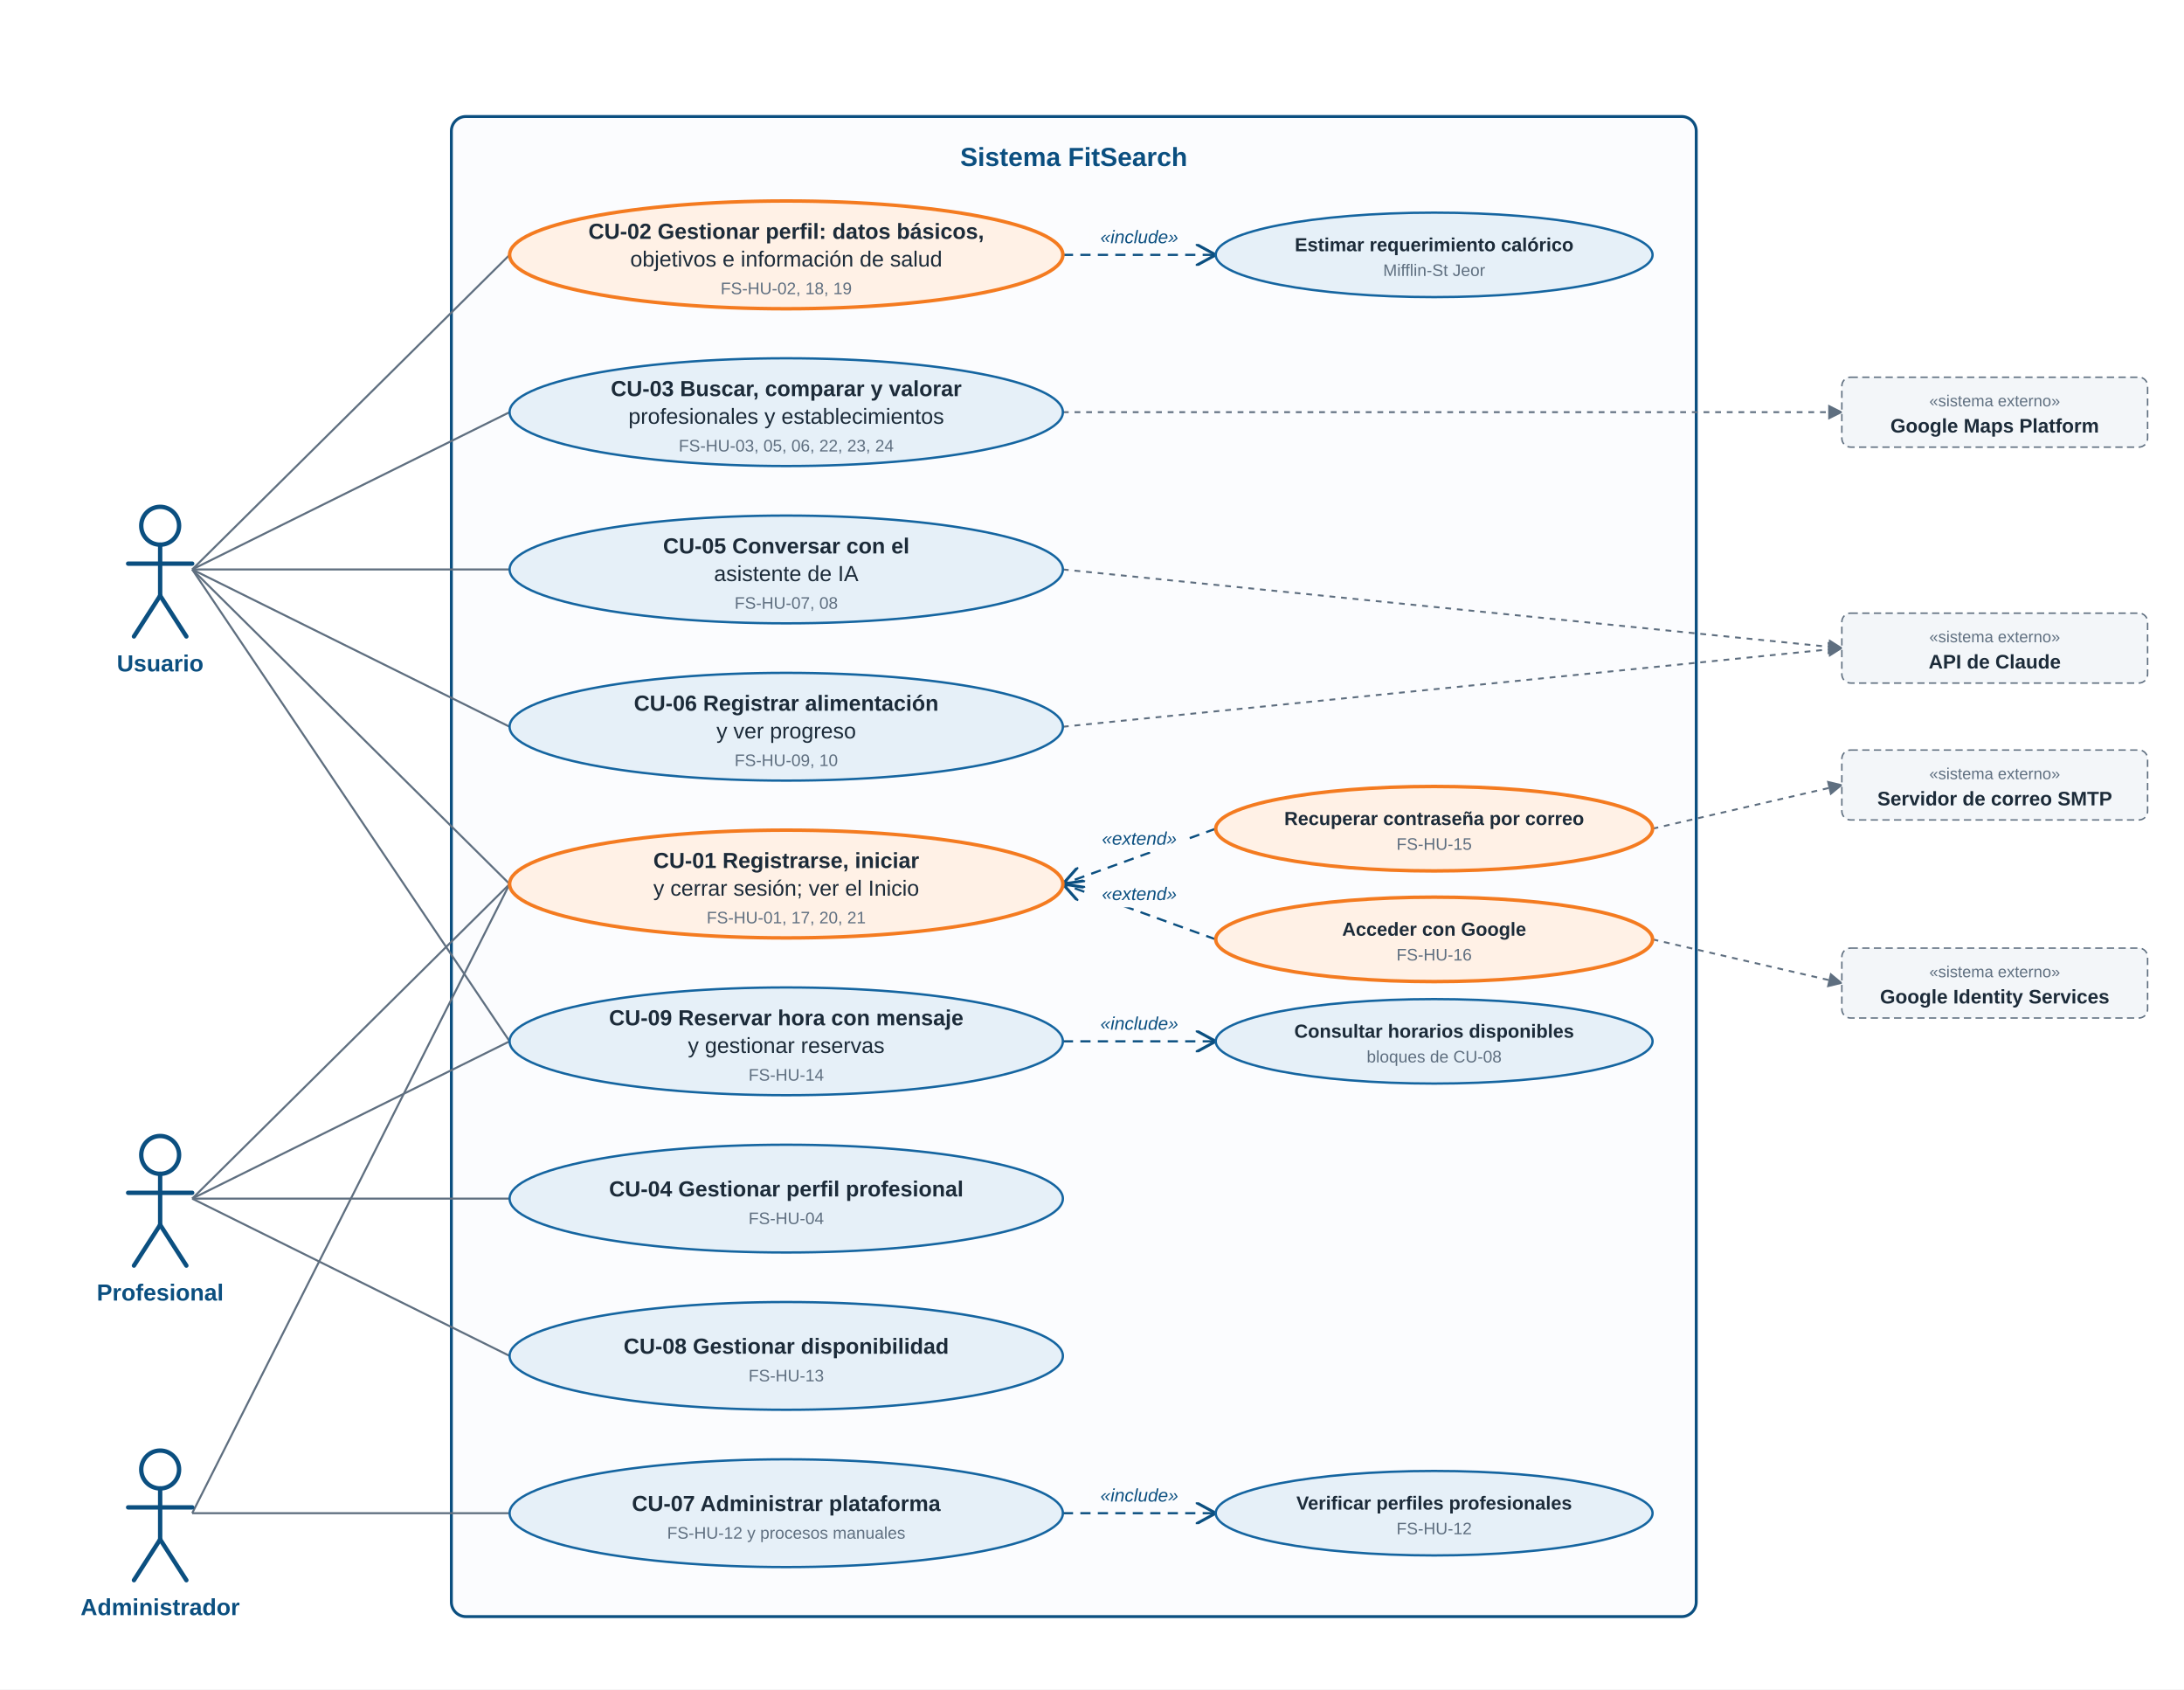
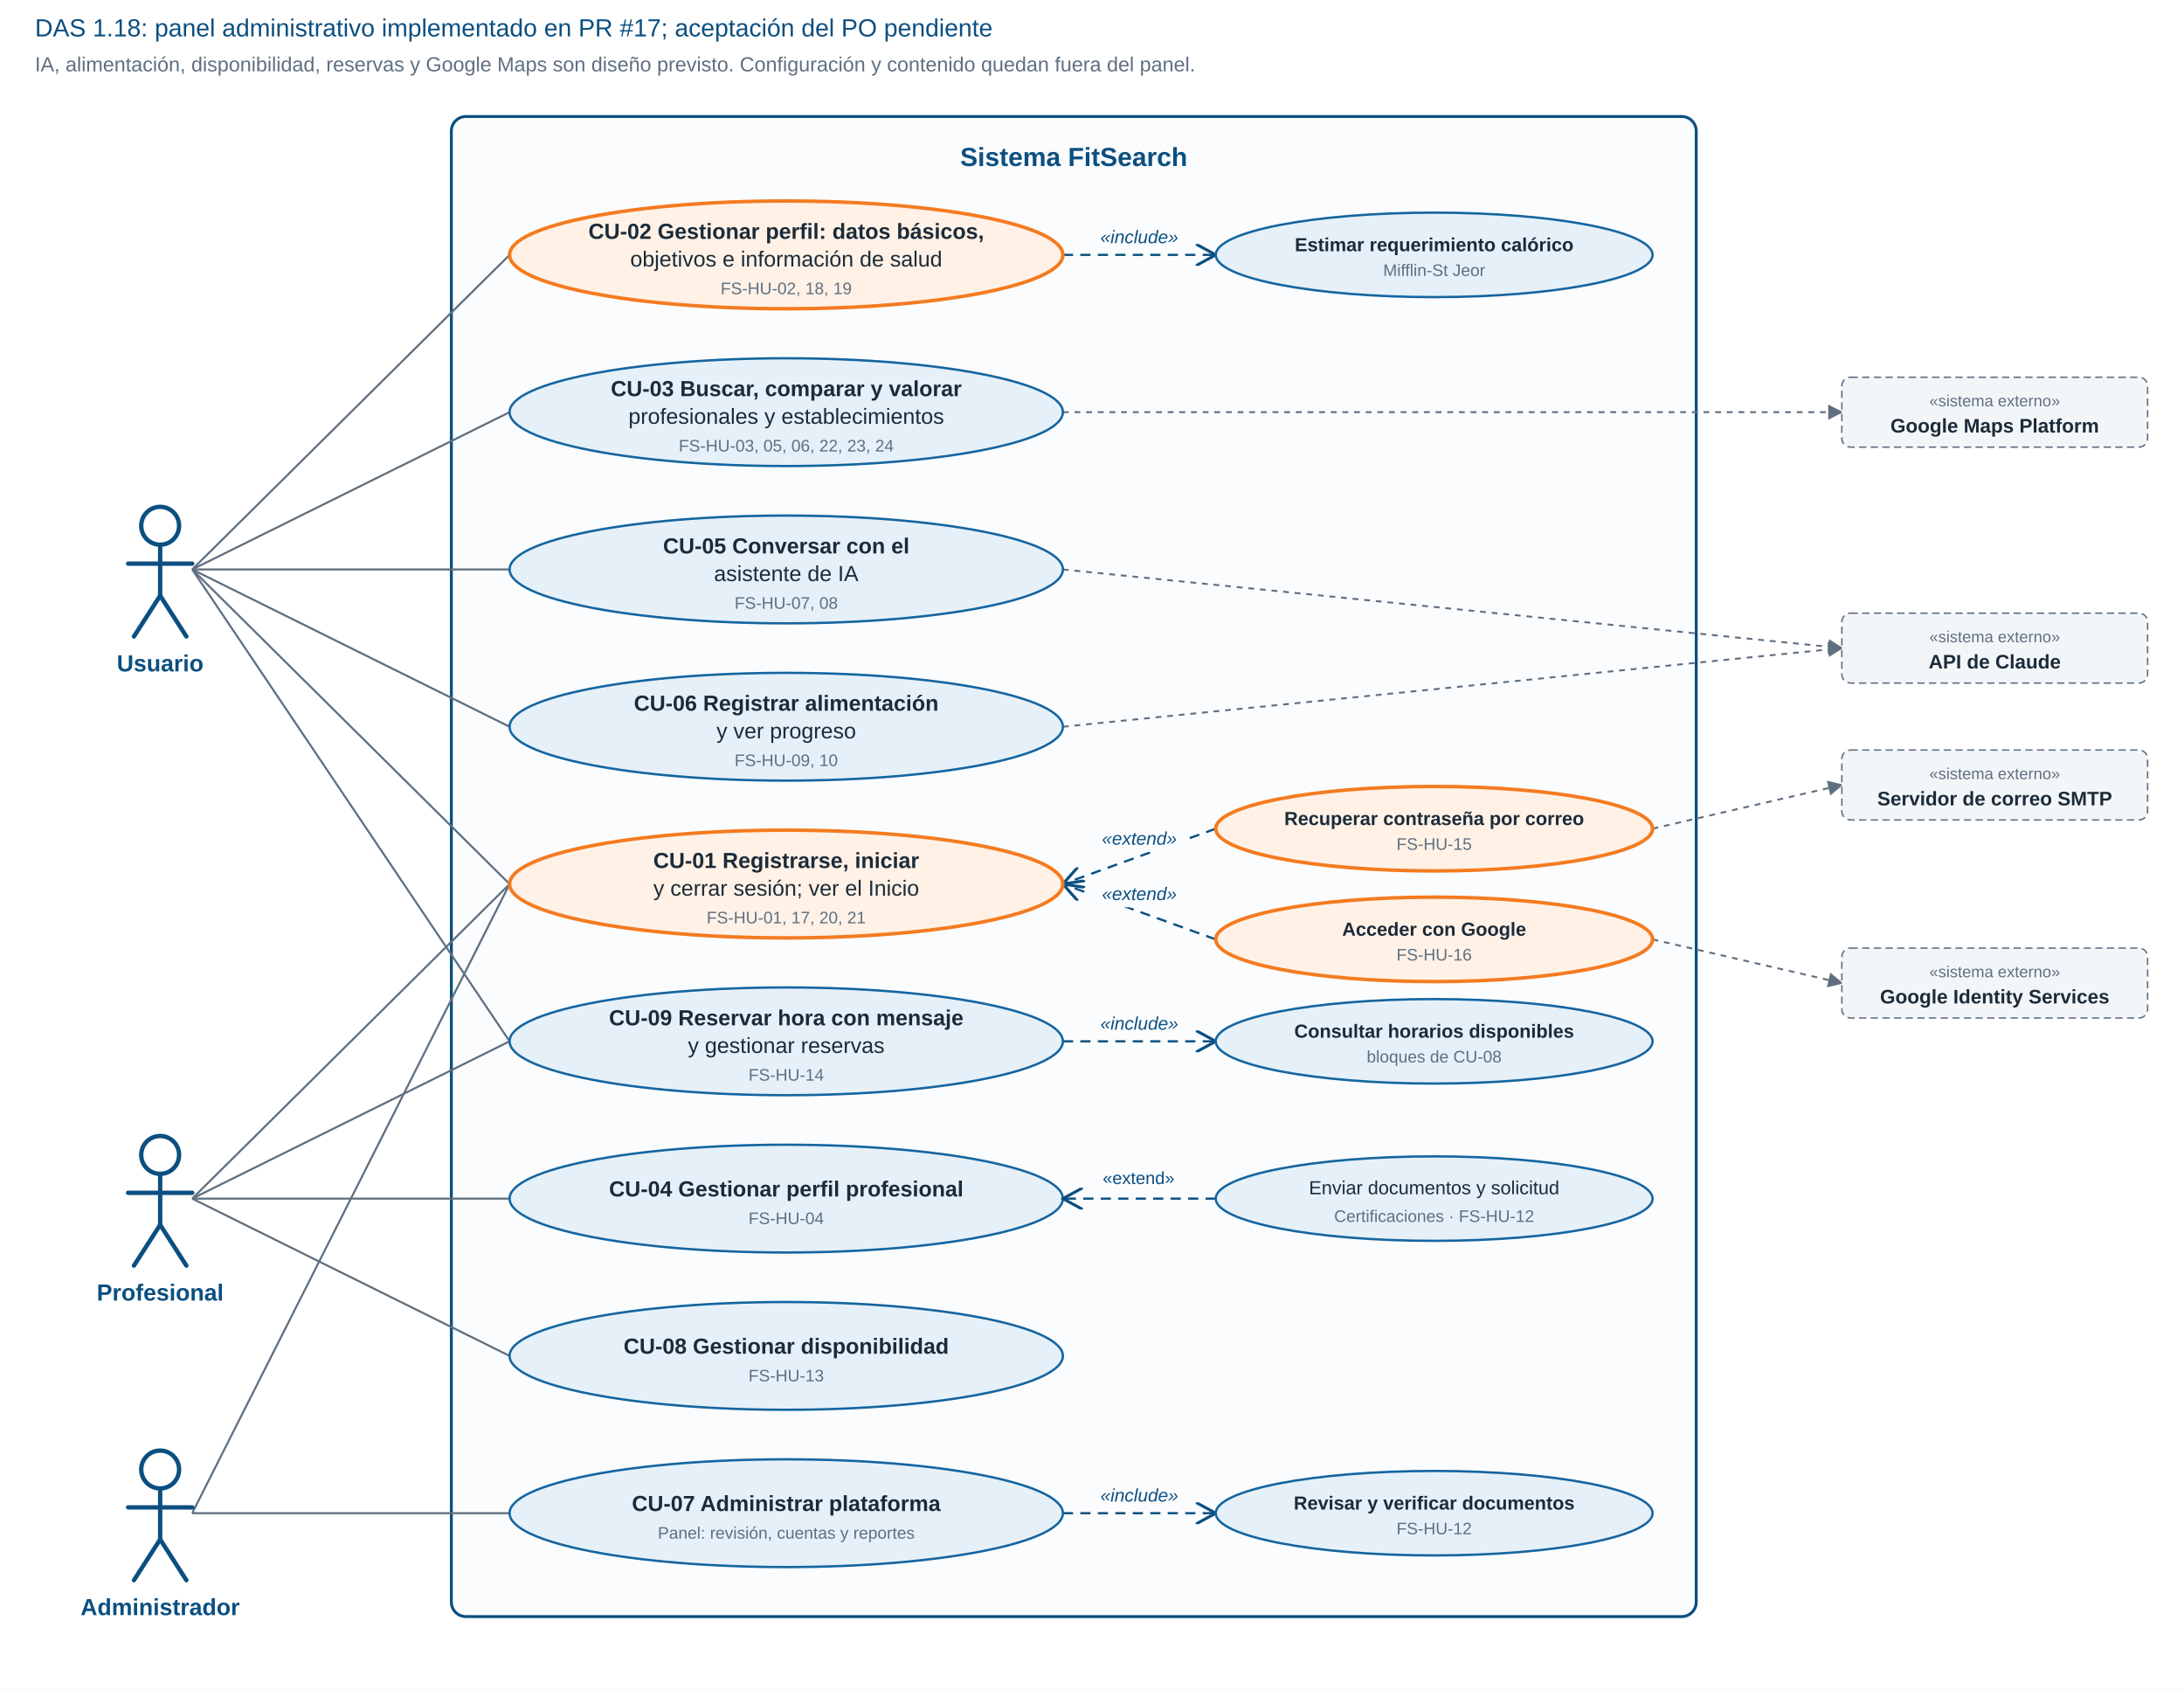
<svg xmlns="http://www.w3.org/2000/svg" width="1500" height="1160" viewBox="0 0 1500 1160" font-family="Poppins, Arial, sans-serif">
  <defs>
    <marker id="flecha" viewBox="0 0 10 10" refX="9" refY="5" markerWidth="8" markerHeight="8" orient="auto-start-reverse">
      <path d="M0 0 L10 5 L0 10 z" fill="#5f6f80" />
    </marker>
    <marker id="abierta" viewBox="0 0 12 12" refX="11" refY="6" markerWidth="10" markerHeight="10" orient="auto-start-reverse">
      <path d="M0 0 L11 6 L0 12" fill="none" stroke="#0b4f80" stroke-width="1.6" />
    </marker>
  </defs>
  <rect width="1500" height="1160" fill="#ffffff" />
+   <text x="24" y="25" font-size="17" fill="#0b4f80">DAS 1.18: panel administrativo implementado en PR #17; aceptación del PO pendiente</text>
+   <text x="24" y="49" font-size="14" fill="#5f6f80">IA, alimentación, disponibilidad, reservas y Google Maps son diseño previsto. Configuración y contenido quedan fuera del panel.</text>
  <rect x="310.0" y="80" width="855.0" height="1030.0" rx="10" fill="#fbfcfe" stroke="#0b4f80" stroke-width="2" />
  <text x="737.5" y="114" text-anchor="middle" font-size="18" font-weight="700" fill="#0b4f80">Sistema FitSearch</text>
  <line x1="132" y1="391.0" x2="350.0" y2="175" stroke="#5f6f80" stroke-width="1.4" />
  <line x1="132" y1="391.0" x2="350.0" y2="283" stroke="#5f6f80" stroke-width="1.4" />
  <line x1="132" y1="391.0" x2="350.0" y2="391" stroke="#5f6f80" stroke-width="1.4" />
  <line x1="132" y1="391.0" x2="350.0" y2="499" stroke="#5f6f80" stroke-width="1.4" />
  <line x1="132" y1="391.0" x2="350.0" y2="607" stroke="#5f6f80" stroke-width="1.4" />
  <line x1="132" y1="391.0" x2="350.0" y2="715" stroke="#5f6f80" stroke-width="1.4" />
  <line x1="132" y1="823.0" x2="350.0" y2="607" stroke="#5f6f80" stroke-width="1.4" />
  <line x1="132" y1="823.0" x2="350.0" y2="715" stroke="#5f6f80" stroke-width="1.4" />
  <line x1="132" y1="823.0" x2="350.0" y2="823" stroke="#5f6f80" stroke-width="1.4" />
  <line x1="132" y1="823.0" x2="350.0" y2="931" stroke="#5f6f80" stroke-width="1.4" />
  <line x1="132" y1="1039" x2="350.0" y2="607" stroke="#5f6f80" stroke-width="1.4" />
  <line x1="132" y1="1039" x2="350.0" y2="1039" stroke="#5f6f80" stroke-width="1.4" />
  <line x1="730.0" y1="175" x2="835.0" y2="175" stroke="#0b4f80" stroke-width="1.5" stroke-dasharray="7 5" marker-end="url(#abierta)" />
  <rect x="748.5" y="154.0" width="68" height="18" fill="#fbfcfe" />
  <text x="782.5" y="167.0" text-anchor="middle" font-size="12.5" font-style="italic" fill="#0b4f80">«include»</text>
  <line x1="835.0" y1="569" x2="730.0" y2="607" stroke="#0b4f80" stroke-width="1.5" stroke-dasharray="7 5" marker-end="url(#abierta)" />
  <rect x="748.5" y="567.0" width="68" height="18" fill="#fbfcfe" />
  <text x="782.5" y="580.0" text-anchor="middle" font-size="12.5" font-style="italic" fill="#0b4f80">«extend»</text>
  <line x1="835.0" y1="645" x2="730.0" y2="607" stroke="#0b4f80" stroke-width="1.5" stroke-dasharray="7 5" marker-end="url(#abierta)" />
  <rect x="748.5" y="605.0" width="68" height="18" fill="#fbfcfe" />
  <text x="782.5" y="618.0" text-anchor="middle" font-size="12.5" font-style="italic" fill="#0b4f80">«extend»</text>
  <line x1="730.0" y1="715" x2="835.0" y2="715" stroke="#0b4f80" stroke-width="1.5" stroke-dasharray="7 5" marker-end="url(#abierta)" />
  <rect x="748.5" y="694.0" width="68" height="18" fill="#fbfcfe" />
  <text x="782.5" y="707.0" text-anchor="middle" font-size="12.5" font-style="italic" fill="#0b4f80">«include»</text>
  <line x1="730.0" y1="1039" x2="835.0" y2="1039" stroke="#0b4f80" stroke-width="1.5" stroke-dasharray="7 5" marker-end="url(#abierta)" />
  <rect x="748.5" y="1018.0" width="68" height="18" fill="#fbfcfe" />
  <text x="782.5" y="1031.0" text-anchor="middle" font-size="12.5" font-style="italic" fill="#0b4f80">«include»</text>
  <line x1="730.0" y1="283" x2="1265.0" y2="283" stroke="#5f6f80" stroke-width="1.3" stroke-dasharray="4 4" marker-end="url(#flecha)" />
  <line x1="730.0" y1="391" x2="1265.0" y2="445.0" stroke="#5f6f80" stroke-width="1.3" stroke-dasharray="4 4" marker-end="url(#flecha)" />
  <line x1="730.0" y1="499" x2="1265.0" y2="445.0" stroke="#5f6f80" stroke-width="1.3" stroke-dasharray="4 4" marker-end="url(#flecha)" />
  <line x1="1135.0" y1="569" x2="1265.0" y2="539" stroke="#5f6f80" stroke-width="1.3" stroke-dasharray="4 4" marker-end="url(#flecha)" />
  <line x1="1135.0" y1="645" x2="1265.0" y2="675" stroke="#5f6f80" stroke-width="1.3" stroke-dasharray="4 4" marker-end="url(#flecha)" />
  <ellipse cx="540" cy="175" rx="190.0" ry="37.0" fill="#fff1e6" stroke="#f47b20" stroke-width="2.4" />
  <text x="540" y="164.0" text-anchor="middle" font-size="15" fill="#1c2b39" font-weight="600">CU-02 Gestionar perfil: datos básicos,</text>
  <text x="540" y="183.0" text-anchor="middle" font-size="15" fill="#1c2b39">objetivos e información de salud</text>
  <text x="540" y="202.0" text-anchor="middle" font-size="11.5" fill="#5f6f80">FS-HU-02, 18, 19</text>
  <ellipse cx="540" cy="283" rx="190.0" ry="37.0" fill="#e6f0f8" stroke="#1565a0" stroke-width="1.6" />
  <text x="540" y="272.0" text-anchor="middle" font-size="15" fill="#1c2b39" font-weight="600">CU-03 Buscar, comparar y valorar</text>
  <text x="540" y="291.0" text-anchor="middle" font-size="15" fill="#1c2b39">profesionales y establecimientos</text>
  <text x="540" y="310.0" text-anchor="middle" font-size="11.5" fill="#5f6f80">FS-HU-03, 05, 06, 22, 23, 24</text>
  <ellipse cx="540" cy="391" rx="190.0" ry="37.0" fill="#e6f0f8" stroke="#1565a0" stroke-width="1.6" />
  <text x="540" y="380.0" text-anchor="middle" font-size="15" fill="#1c2b39" font-weight="600">CU-05 Conversar con el</text>
  <text x="540" y="399.0" text-anchor="middle" font-size="15" fill="#1c2b39">asistente de IA</text>
  <text x="540" y="418.0" text-anchor="middle" font-size="11.5" fill="#5f6f80">FS-HU-07, 08</text>
  <ellipse cx="540" cy="499" rx="190.0" ry="37.0" fill="#e6f0f8" stroke="#1565a0" stroke-width="1.6" />
  <text x="540" y="488.0" text-anchor="middle" font-size="15" fill="#1c2b39" font-weight="600">CU-06 Registrar alimentación</text>
  <text x="540" y="507.0" text-anchor="middle" font-size="15" fill="#1c2b39">y ver progreso</text>
  <text x="540" y="526.0" text-anchor="middle" font-size="11.5" fill="#5f6f80">FS-HU-09, 10</text>
  <ellipse cx="540" cy="607" rx="190.0" ry="37.0" fill="#fff1e6" stroke="#f47b20" stroke-width="2.4" />
  <text x="540" y="596.0" text-anchor="middle" font-size="15" fill="#1c2b39" font-weight="600">CU-01 Registrarse, iniciar</text>
  <text x="540" y="615.0" text-anchor="middle" font-size="15" fill="#1c2b39">y cerrar sesión; ver el Inicio</text>
  <text x="540" y="634.0" text-anchor="middle" font-size="11.5" fill="#5f6f80">FS-HU-01, 17, 20, 21</text>
  <ellipse cx="540" cy="715" rx="190.0" ry="37.0" fill="#e6f0f8" stroke="#1565a0" stroke-width="1.6" />
  <text x="540" y="704.0" text-anchor="middle" font-size="15" fill="#1c2b39" font-weight="600">CU-09 Reservar hora con mensaje</text>
  <text x="540" y="723.0" text-anchor="middle" font-size="15" fill="#1c2b39">y gestionar reservas</text>
  <text x="540" y="742.0" text-anchor="middle" font-size="11.5" fill="#5f6f80">FS-HU-14</text>
  <ellipse cx="540" cy="823" rx="190.0" ry="37.0" fill="#e6f0f8" stroke="#1565a0" stroke-width="1.6" />
  <text x="540" y="821.5" text-anchor="middle" font-size="15" fill="#1c2b39" font-weight="600">CU-04 Gestionar perfil profesional</text>
  <text x="540" y="840.5" text-anchor="middle" font-size="11.5" fill="#5f6f80">FS-HU-04</text>
  <ellipse cx="540" cy="931" rx="190.0" ry="37.0" fill="#e6f0f8" stroke="#1565a0" stroke-width="1.6" />
  <text x="540" y="929.5" text-anchor="middle" font-size="15" fill="#1c2b39" font-weight="600">CU-08 Gestionar disponibilidad</text>
  <text x="540" y="948.5" text-anchor="middle" font-size="11.5" fill="#5f6f80">FS-HU-13</text>
  <ellipse cx="540" cy="1039" rx="190.0" ry="37.0" fill="#e6f0f8" stroke="#1565a0" stroke-width="1.6" />
  <text x="540" y="1037.5" text-anchor="middle" font-size="15" fill="#1c2b39" font-weight="600">CU-07 Administrar plataforma</text>
-   <text x="540" y="1056.5" text-anchor="middle" font-size="11.5" fill="#5f6f80">FS-HU-12 y procesos manuales</text>
+   <text x="540" y="1056.5" text-anchor="middle" font-size="11.5" fill="#5f6f80">Panel: revisión, cuentas y reportes</text>
  <ellipse cx="985" cy="175" rx="150.0" ry="29.0" fill="#e6f0f8" stroke="#1565a0" stroke-width="1.6" />
  <text x="985" y="172.5" text-anchor="middle" font-size="13" fill="#1c2b39" font-weight="600">Estimar requerimiento calórico</text>
  <text x="985" y="189.5" text-anchor="middle" font-size="11.5" fill="#5f6f80">Mifflin-St Jeor</text>
  <ellipse cx="985" cy="569" rx="150.0" ry="29.0" fill="#fff1e6" stroke="#f47b20" stroke-width="2.4" />
  <text x="985" y="566.5" text-anchor="middle" font-size="13" fill="#1c2b39" font-weight="600">Recuperar contraseña por correo</text>
  <text x="985" y="583.5" text-anchor="middle" font-size="11.5" fill="#5f6f80">FS-HU-15</text>
  <ellipse cx="985" cy="645" rx="150.0" ry="29.0" fill="#fff1e6" stroke="#f47b20" stroke-width="2.4" />
  <text x="985" y="642.5" text-anchor="middle" font-size="13" fill="#1c2b39" font-weight="600">Acceder con Google</text>
  <text x="985" y="659.5" text-anchor="middle" font-size="11.5" fill="#5f6f80">FS-HU-16</text>
  <ellipse cx="985" cy="715" rx="150.0" ry="29.0" fill="#e6f0f8" stroke="#1565a0" stroke-width="1.6" />
  <text x="985" y="712.5" text-anchor="middle" font-size="13" fill="#1c2b39" font-weight="600">Consultar horarios disponibles</text>
  <text x="985" y="729.5" text-anchor="middle" font-size="11.5" fill="#5f6f80">bloques de CU-08</text>
  <ellipse cx="985" cy="1039" rx="150.0" ry="29.0" fill="#e6f0f8" stroke="#1565a0" stroke-width="1.6" />
-   <text x="985" y="1036.5" text-anchor="middle" font-size="13" fill="#1c2b39" font-weight="600">Verificar perfiles profesionales</text>
+   <text x="985" y="1036.5" text-anchor="middle" font-size="13" fill="#1c2b39" font-weight="600">Revisar y verificar documentos</text>
  <text x="985" y="1053.5" text-anchor="middle" font-size="11.5" fill="#5f6f80">FS-HU-12</text>
  <g stroke="#0b4f80" stroke-width="3" fill="none" stroke-linecap="round">
    <circle cx="110" cy="361.0" r="13" fill="#ffffff" />
    <line x1="110" y1="374.0" x2="110" y2="409.0" />
    <line x1="88" y1="387.0" x2="132" y2="387.0" />
    <line x1="110" y1="409.0" x2="92" y2="437.0" />
    <line x1="110" y1="409.0" x2="128" y2="437.0" />
  </g>
  <text x="110" y="461.0" text-anchor="middle" font-size="16" font-weight="700" fill="#0b4f80">Usuario</text>
  <g stroke="#0b4f80" stroke-width="3" fill="none" stroke-linecap="round">
    <circle cx="110" cy="793.0" r="13" fill="#ffffff" />
    <line x1="110" y1="806.0" x2="110" y2="841.0" />
    <line x1="88" y1="819.0" x2="132" y2="819.0" />
    <line x1="110" y1="841.0" x2="92" y2="869.0" />
    <line x1="110" y1="841.0" x2="128" y2="869.0" />
  </g>
  <text x="110" y="893.0" text-anchor="middle" font-size="16" font-weight="700" fill="#0b4f80">Profesional</text>
  <g stroke="#0b4f80" stroke-width="3" fill="none" stroke-linecap="round">
    <circle cx="110" cy="1009" r="13" fill="#ffffff" />
    <line x1="110" y1="1022" x2="110" y2="1057" />
    <line x1="88" y1="1035" x2="132" y2="1035" />
    <line x1="110" y1="1057" x2="92" y2="1085" />
    <line x1="110" y1="1057" x2="128" y2="1085" />
  </g>
  <text x="110" y="1109" text-anchor="middle" font-size="16" font-weight="700" fill="#0b4f80">Administrador</text>
  <rect x="1265.0" y="259" width="210" height="48" rx="6" fill="#f3f6f9" stroke="#5f6f80" stroke-dasharray="5 3" />
  <text x="1370" y="279" text-anchor="middle" font-size="11" fill="#5f6f80">«sistema externo»</text>
  <text x="1370" y="297" text-anchor="middle" font-size="13.5" font-weight="600" fill="#1c2b39">Google Maps Platform</text>
  <rect x="1265.0" y="421.0" width="210" height="48" rx="6" fill="#f3f6f9" stroke="#5f6f80" stroke-dasharray="5 3" />
  <text x="1370" y="441.0" text-anchor="middle" font-size="11" fill="#5f6f80">«sistema externo»</text>
  <text x="1370" y="459.0" text-anchor="middle" font-size="13.5" font-weight="600" fill="#1c2b39">API de Claude</text>
  <rect x="1265.0" y="515" width="210" height="48" rx="6" fill="#f3f6f9" stroke="#5f6f80" stroke-dasharray="5 3" />
  <text x="1370" y="535" text-anchor="middle" font-size="11" fill="#5f6f80">«sistema externo»</text>
  <text x="1370" y="553" text-anchor="middle" font-size="13.5" font-weight="600" fill="#1c2b39">Servidor de correo SMTP</text>
  <rect x="1265.0" y="651" width="210" height="48" rx="6" fill="#f3f6f9" stroke="#5f6f80" stroke-dasharray="5 3" />
  <text x="1370" y="671" text-anchor="middle" font-size="11" fill="#5f6f80">«sistema externo»</text>
  <text x="1370" y="689" text-anchor="middle" font-size="13.5" font-weight="600" fill="#1c2b39">Google Identity Services</text>
+   <line x1="835" y1="823" x2="730" y2="823" stroke="#0b4f80" stroke-width="1.5" stroke-dasharray="7 5" marker-end="url(#abierta)" />
+   <text x="782" y="813" text-anchor="middle" font-size="12" fill="#0b4f80">«extend»</text>
+   <ellipse cx="985" cy="823" rx="150" ry="29" fill="#e6f0f8" stroke="#1565a0" stroke-width="1.6" />
+   <text x="985" y="820" text-anchor="middle" font-size="13" fill="#1c2b39">Enviar documentos y solicitud</text>
+   <text x="985" y="839" text-anchor="middle" font-size="11.5" fill="#5f6f80">Certificaciones · FS-HU-12</text>
</svg>
